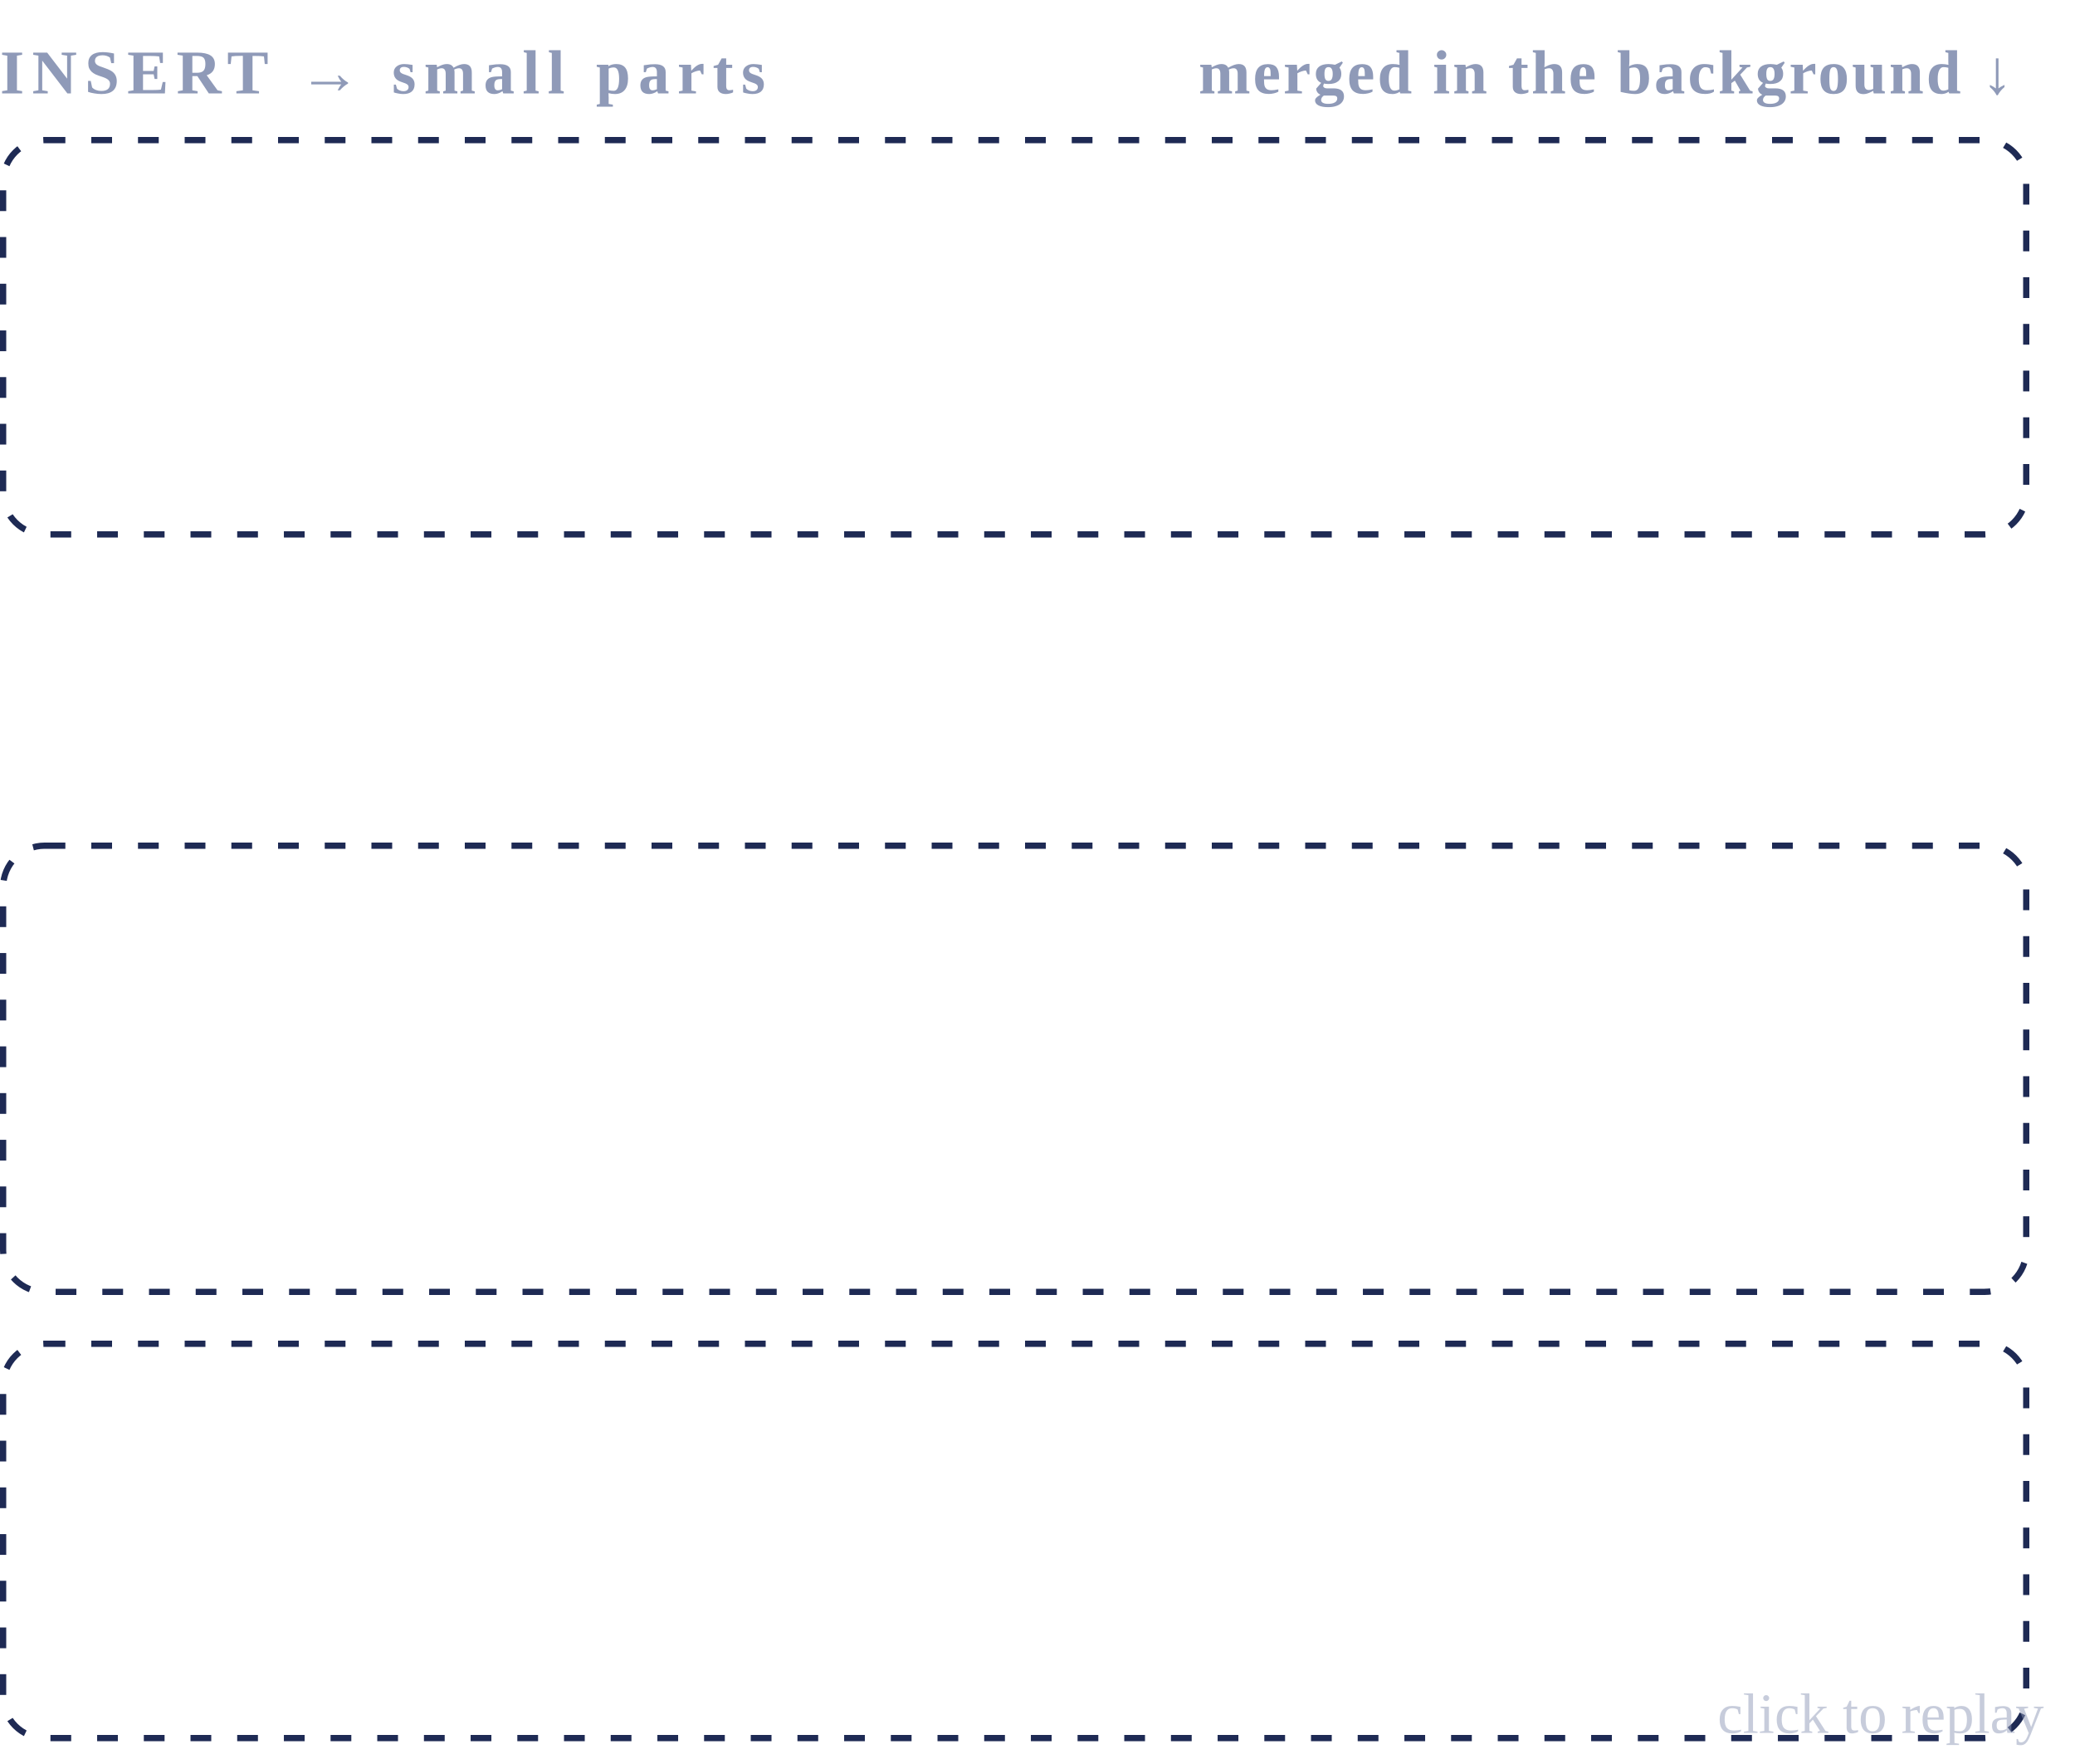
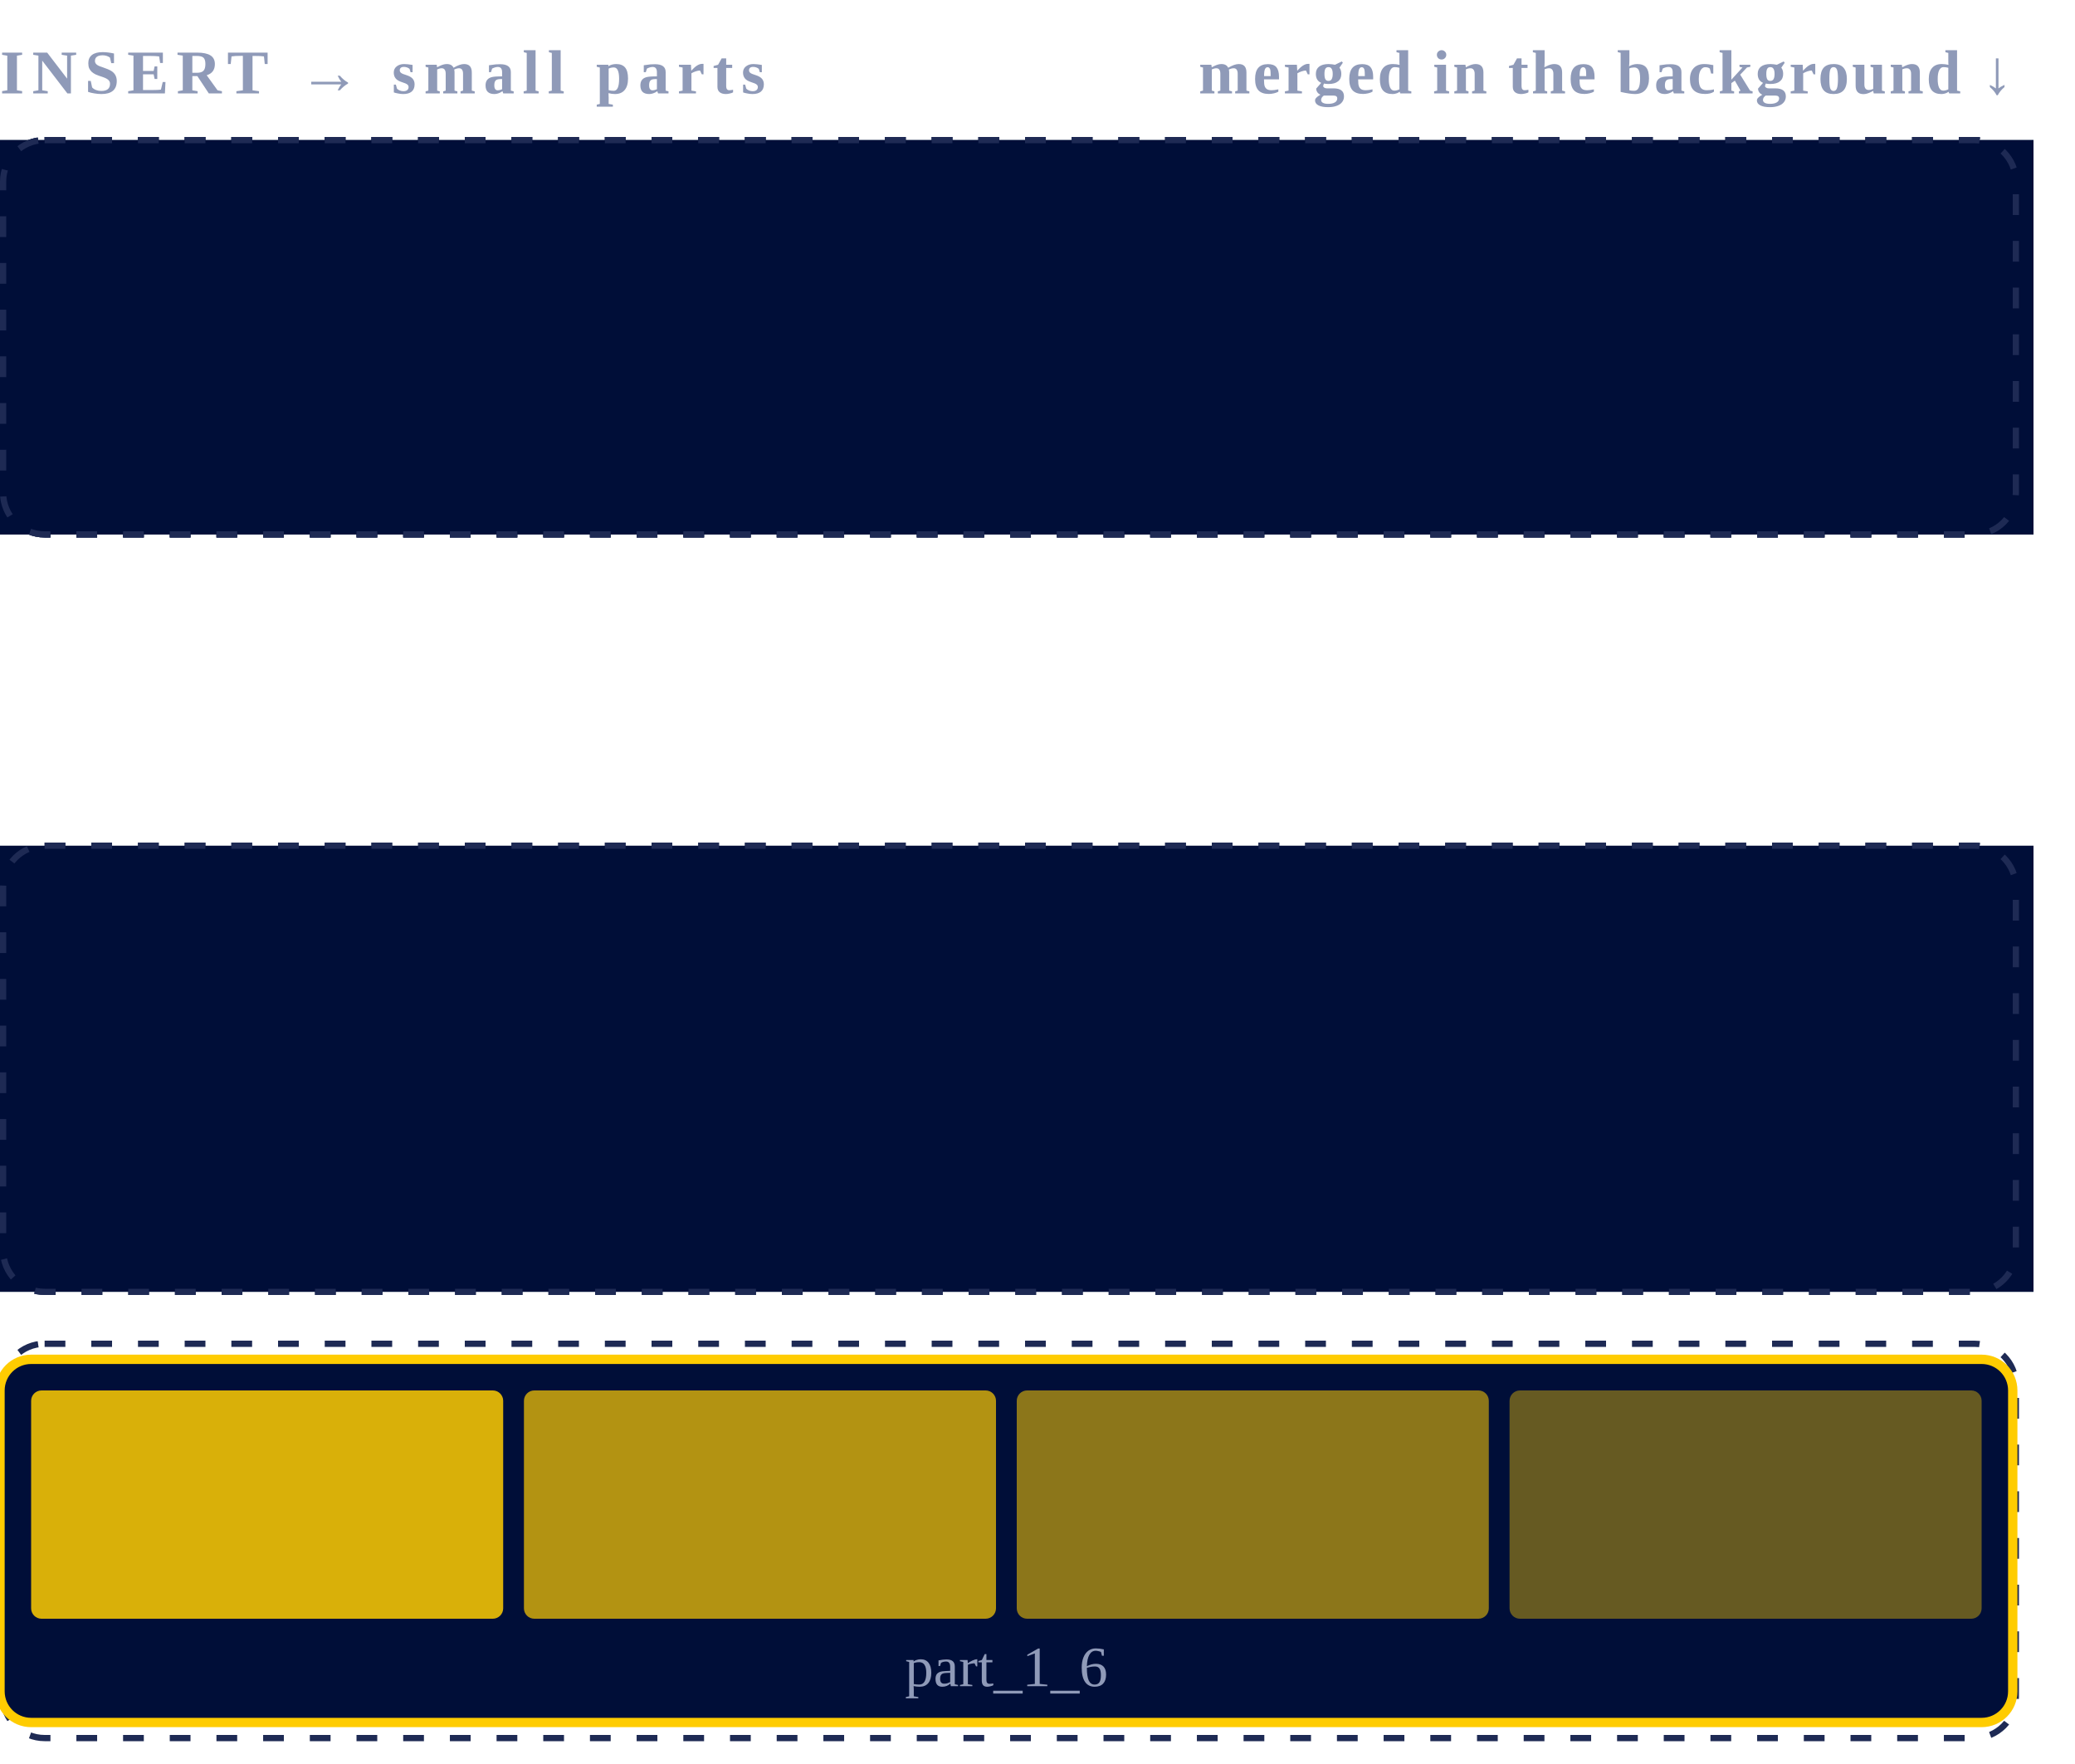
- <svg xmlns="http://www.w3.org/2000/svg" id="ch-merge" viewBox="0 0 400 340" width="100%" style="display:block; font-family:inherit; cursor:pointer;">
+ <svg xmlns="http://www.w3.org/2000/svg" id="ch-merge" viewBox="0 0 400 340" width="100%" style="display:block; font-family:inherit;">
+   <style>@keyframes ch-merge-pop { from { opacity: 0; transform: translateY(8px); } to { opacity: 1; transform: none; } } @keyframes ch-merge-fade { from { opacity: 0; } to { opacity: 1; } } @keyframes ch-merge-blip { 0% { opacity: 0; } 8% { opacity: 1; } 92% { opacity: 1; } 100% { opacity: 0; } } #ch-merge .fragment.visible .pop { animation: ch-merge-pop .45s ease-out both; } #ch-merge .fragment.visible .fade { animation: ch-merge-fade .4s ease-out both; } #ch-merge .blip { opacity: 0; } #ch-merge .fragment.visible .blip { animation: ch-merge-blip 1s linear both; }</style>
  <text x="0" y="18" font-size="12" fill="#8F9AB8" text-anchor="start" font-weight="600" letter-spacing="1.5">INSERT → small parts</text>
  <text x="388" y="18" font-size="12" fill="#8F9AB8" text-anchor="end" font-weight="600" letter-spacing="0.5">merged in the background ↓</text>
-   <rect x="0.6" y="27" width="390" height="76" rx="8" fill="none" stroke="#1E2A54" stroke-width="1.2" stroke-dasharray="4 5" />
-   <rect x="0.6" y="163" width="390" height="86" rx="8" fill="none" stroke="#1E2A54" stroke-width="1.2" stroke-dasharray="4 5" />
-   <rect x="0.6" y="259" width="390" height="76" rx="8" fill="none" stroke="#1E2A54" stroke-width="1.2" stroke-dasharray="4 5" />
-   <g opacity="0">
-     <animate attributeName="opacity" dur="12.0s" begin="0s;ch-merge.click" repeatCount="indefinite" calcMode="linear" keyTimes="0;0.033;0.062;0.383;0.412;1" values="0;0;1;1;0;0" />
-     <rect x="0" y="30" width="88" height="70" rx="6" fill="#000E38" stroke="#FFCC01" stroke-width="1.8" />
-     <rect x="6.0" y="36" width="16.0" height="44" rx="2" fill="#FFCC01" opacity="0.85" />
-     <rect x="26.0" y="36" width="16.0" height="44" rx="2" fill="#FFCC01" opacity="0.70" />
-     <rect x="46.0" y="36" width="16.0" height="44" rx="2" fill="#FFCC01" opacity="0.55" />
-     <rect x="66.0" y="36" width="16.0" height="44" rx="2" fill="#FFCC01" opacity="0.40" />
-     <text x="44.0" y="93" font-size="11" fill="#8F9AB8" text-anchor="middle" style="font-family:var(--marimo-monospace-font, ui-monospace, SFMono-Regular, Menlo, monospace)">part_1</text>
+   <rect x="0.6" y="27" width="388" height="76" rx="8" fill="none" stroke="#1E2A54" stroke-width="1.2" stroke-dasharray="4 5" />
+   <rect x="0.6" y="163" width="388" height="86" rx="8" fill="none" stroke="#1E2A54" stroke-width="1.2" stroke-dasharray="4 5" />
+   <rect x="0.6" y="259" width="388" height="76" rx="8" fill="none" stroke="#1E2A54" stroke-width="1.2" stroke-dasharray="4 5" />
+   <g class="fragment" data-fragment-index="1">
+     <g class="pop" style="animation-delay:0.00s">
+       <rect x="0" y="30" width="88" height="70" rx="6" fill="#000E38" stroke="#FFCC01" stroke-width="1.8" />
+       <rect x="6.0" y="36" width="16.0" height="44" rx="2" fill="#FFCC01" opacity="0.85" />
+       <rect x="26.0" y="36" width="16.0" height="44" rx="2" fill="#FFCC01" opacity="0.70" />
+       <rect x="46.0" y="36" width="16.0" height="44" rx="2" fill="#FFCC01" opacity="0.55" />
+       <rect x="66.0" y="36" width="16.0" height="44" rx="2" fill="#FFCC01" opacity="0.40" />
+       <text x="44.0" y="93" font-size="11" fill="#8F9AB8" text-anchor="middle" style="font-family:var(--marimo-monospace-font, ui-monospace, SFMono-Regular, Menlo, monospace)">part_1</text>
+     </g>
+     <g class="pop" style="animation-delay:0.60s">
+       <rect x="100" y="30" width="88" height="70" rx="6" fill="#000E38" stroke="#FFCC01" stroke-width="1.8" />
+       <rect x="106.0" y="36" width="16.0" height="44" rx="2" fill="#FFCC01" opacity="0.85" />
+       <rect x="126.0" y="36" width="16.0" height="44" rx="2" fill="#FFCC01" opacity="0.70" />
+       <rect x="146.0" y="36" width="16.0" height="44" rx="2" fill="#FFCC01" opacity="0.55" />
+       <rect x="166.0" y="36" width="16.0" height="44" rx="2" fill="#FFCC01" opacity="0.40" />
+       <text x="144.0" y="93" font-size="11" fill="#8F9AB8" text-anchor="middle" style="font-family:var(--marimo-monospace-font, ui-monospace, SFMono-Regular, Menlo, monospace)">part_2</text>
+     </g>
+     <g class="pop" style="animation-delay:1.20s">
+       <rect x="200" y="30" width="88" height="70" rx="6" fill="#000E38" stroke="#FFCC01" stroke-width="1.8" />
+       <rect x="206.0" y="36" width="16.0" height="44" rx="2" fill="#FFCC01" opacity="0.85" />
+       <rect x="226.0" y="36" width="16.0" height="44" rx="2" fill="#FFCC01" opacity="0.70" />
+       <rect x="246.0" y="36" width="16.0" height="44" rx="2" fill="#FFCC01" opacity="0.55" />
+       <rect x="266.0" y="36" width="16.0" height="44" rx="2" fill="#FFCC01" opacity="0.40" />
+       <text x="244.0" y="93" font-size="11" fill="#8F9AB8" text-anchor="middle" style="font-family:var(--marimo-monospace-font, ui-monospace, SFMono-Regular, Menlo, monospace)">part_3</text>
+     </g>
+     <g class="pop" style="animation-delay:1.80s">
+       <rect x="300" y="30" width="88" height="70" rx="6" fill="#000E38" stroke="#FFCC01" stroke-width="1.8" />
+       <rect x="306.0" y="36" width="16.0" height="44" rx="2" fill="#FFCC01" opacity="0.85" />
+       <rect x="326.0" y="36" width="16.0" height="44" rx="2" fill="#FFCC01" opacity="0.70" />
+       <rect x="346.0" y="36" width="16.0" height="44" rx="2" fill="#FFCC01" opacity="0.55" />
+       <rect x="366.0" y="36" width="16.0" height="44" rx="2" fill="#FFCC01" opacity="0.40" />
+       <text x="344.0" y="93" font-size="11" fill="#8F9AB8" text-anchor="middle" style="font-family:var(--marimo-monospace-font, ui-monospace, SFMono-Regular, Menlo, monospace)">part_4</text>
+     </g>
  </g>
-   <g opacity="0">
-     <animate attributeName="opacity" dur="12.0s" begin="0s;ch-merge.click" repeatCount="indefinite" calcMode="linear" keyTimes="0;0.1;0.129;0.383;0.412;1" values="0;0;1;1;0;0" />
-     <rect x="100" y="30" width="88" height="70" rx="6" fill="#000E38" stroke="#FFCC01" stroke-width="1.8" />
-     <rect x="106.0" y="36" width="16.0" height="44" rx="2" fill="#FFCC01" opacity="0.85" />
-     <rect x="126.0" y="36" width="16.0" height="44" rx="2" fill="#FFCC01" opacity="0.70" />
-     <rect x="146.0" y="36" width="16.0" height="44" rx="2" fill="#FFCC01" opacity="0.55" />
-     <rect x="166.0" y="36" width="16.0" height="44" rx="2" fill="#FFCC01" opacity="0.40" />
-     <text x="144.0" y="93" font-size="11" fill="#8F9AB8" text-anchor="middle" style="font-family:var(--marimo-monospace-font, ui-monospace, SFMono-Regular, Menlo, monospace)">part_2</text>
+   <g class="fragment" data-fragment-index="2">
+     <g class="blip" style="animation-delay:0.20s; animation-duration:2.40s">
+       <path d="M44,100 C44,130 100,136 100,166" fill="none" stroke="#00E5A4" stroke-width="2" stroke-dasharray="4 4" />
+     </g>
+     <g class="blip" style="animation-delay:0.20s; animation-duration:2.40s">
+       <path d="M144,100 C144,130 100,136 100,166" fill="none" stroke="#00E5A4" stroke-width="2" stroke-dasharray="4 4" />
+     </g>
+     <g class="blip" style="animation-delay:0.20s; animation-duration:2.40s">
+       <path d="M244,100 C244,130 100,136 100,166" fill="none" stroke="#00E5A4" stroke-width="2" stroke-dasharray="4 4" />
+     </g>
+     <g class="blip" style="animation-delay:0.20s; animation-duration:2.40s">
+       <path d="M344,100 C344,130 100,136 100,166" fill="none" stroke="#00E5A4" stroke-width="2" stroke-dasharray="4 4" />
+     </g>
+     <g class="pop" style="animation-delay:0.90s">
+       <rect x="0" y="166" width="200" height="80" rx="6" fill="#000E38" stroke="#FFCC01" stroke-width="1.8" />
+       <rect x="6.0" y="172" width="44.0" height="54" rx="2" fill="#FFCC01" opacity="0.85" />
+       <rect x="54.0" y="172" width="44.0" height="54" rx="2" fill="#FFCC01" opacity="0.70" />
+       <rect x="102.0" y="172" width="44.0" height="54" rx="2" fill="#FFCC01" opacity="0.55" />
+       <rect x="150.0" y="172" width="44.0" height="54" rx="2" fill="#FFCC01" opacity="0.40" />
+       <text x="100.0" y="239" font-size="11" fill="#8F9AB8" text-anchor="middle" style="font-family:var(--marimo-monospace-font, ui-monospace, SFMono-Regular, Menlo, monospace)">part_1_4 (merged)</text>
+     </g>
+     <g class="fade" style="animation-delay:1.80s">
+       <rect x="-2" y="27" width="394" height="76" fill="#000E38" />
+       <rect x="0.6" y="27" width="388" height="76" rx="8" fill="none" stroke="#1E2A54" stroke-width="1.2" stroke-dasharray="4 5" />
+     </g>
  </g>
-   <g opacity="0">
-     <animate attributeName="opacity" dur="12.0s" begin="0s;ch-merge.click" repeatCount="indefinite" calcMode="linear" keyTimes="0;0.167;0.196;0.383;0.412;1" values="0;0;1;1;0;0" />
-     <rect x="200" y="30" width="88" height="70" rx="6" fill="#000E38" stroke="#FFCC01" stroke-width="1.8" />
-     <rect x="206.0" y="36" width="16.0" height="44" rx="2" fill="#FFCC01" opacity="0.85" />
-     <rect x="226.0" y="36" width="16.0" height="44" rx="2" fill="#FFCC01" opacity="0.70" />
-     <rect x="246.0" y="36" width="16.0" height="44" rx="2" fill="#FFCC01" opacity="0.55" />
-     <rect x="266.0" y="36" width="16.0" height="44" rx="2" fill="#FFCC01" opacity="0.40" />
-     <text x="244.0" y="93" font-size="11" fill="#8F9AB8" text-anchor="middle" style="font-family:var(--marimo-monospace-font, ui-monospace, SFMono-Regular, Menlo, monospace)">part_3</text>
+   <g class="fragment" data-fragment-index="3">
+     <g class="pop" style="animation-delay:0.00s">
+       <rect x="0" y="30" width="88" height="70" rx="6" fill="#000E38" stroke="#FFCC01" stroke-width="1.8" />
+       <rect x="6.0" y="36" width="16.0" height="44" rx="2" fill="#FFCC01" opacity="0.85" />
+       <rect x="26.0" y="36" width="16.0" height="44" rx="2" fill="#FFCC01" opacity="0.70" />
+       <rect x="46.0" y="36" width="16.0" height="44" rx="2" fill="#FFCC01" opacity="0.55" />
+       <rect x="66.0" y="36" width="16.0" height="44" rx="2" fill="#FFCC01" opacity="0.40" />
+       <text x="44.0" y="93" font-size="11" fill="#8F9AB8" text-anchor="middle" style="font-family:var(--marimo-monospace-font, ui-monospace, SFMono-Regular, Menlo, monospace)">part_5</text>
+     </g>
+     <g class="pop" style="animation-delay:0.60s">
+       <rect x="100" y="30" width="88" height="70" rx="6" fill="#000E38" stroke="#FFCC01" stroke-width="1.8" />
+       <rect x="106.0" y="36" width="16.0" height="44" rx="2" fill="#FFCC01" opacity="0.85" />
+       <rect x="126.0" y="36" width="16.0" height="44" rx="2" fill="#FFCC01" opacity="0.70" />
+       <rect x="146.0" y="36" width="16.0" height="44" rx="2" fill="#FFCC01" opacity="0.55" />
+       <rect x="166.0" y="36" width="16.0" height="44" rx="2" fill="#FFCC01" opacity="0.40" />
+       <text x="144.0" y="93" font-size="11" fill="#8F9AB8" text-anchor="middle" style="font-family:var(--marimo-monospace-font, ui-monospace, SFMono-Regular, Menlo, monospace)">part_6</text>
+     </g>
+     <g class="blip" style="animation-delay:1.50s; animation-duration:2.40s">
+       <path d="M44,100 C44,130 300,136 300,166" fill="none" stroke="#00E5A4" stroke-width="2" stroke-dasharray="4 4" />
+     </g>
+     <g class="blip" style="animation-delay:1.50s; animation-duration:2.40s">
+       <path d="M144,100 C144,130 300,136 300,166" fill="none" stroke="#00E5A4" stroke-width="2" stroke-dasharray="4 4" />
+     </g>
+     <g class="pop" style="animation-delay:2.20s">
+       <rect x="212" y="166" width="176" height="80" rx="6" fill="#000E38" stroke="#FFCC01" stroke-width="1.8" />
+       <rect x="218.0" y="172" width="38.0" height="54" rx="2" fill="#FFCC01" opacity="0.85" />
+       <rect x="260.0" y="172" width="38.0" height="54" rx="2" fill="#FFCC01" opacity="0.70" />
+       <rect x="302.0" y="172" width="38.0" height="54" rx="2" fill="#FFCC01" opacity="0.55" />
+       <rect x="344.0" y="172" width="38.0" height="54" rx="2" fill="#FFCC01" opacity="0.40" />
+       <text x="300.0" y="239" font-size="11" fill="#8F9AB8" text-anchor="middle" style="font-family:var(--marimo-monospace-font, ui-monospace, SFMono-Regular, Menlo, monospace)">part_5_6</text>
+     </g>
+     <g class="fade" style="animation-delay:3.10s">
+       <rect x="-2" y="27" width="394" height="76" fill="#000E38" />
+       <rect x="0.6" y="27" width="388" height="76" rx="8" fill="none" stroke="#1E2A54" stroke-width="1.2" stroke-dasharray="4 5" />
+     </g>
  </g>
-   <g opacity="0">
-     <animate attributeName="opacity" dur="12.0s" begin="0s;ch-merge.click" repeatCount="indefinite" calcMode="linear" keyTimes="0;0.233;0.263;0.383;0.412;1" values="0;0;1;1;0;0" />
-     <rect x="300" y="30" width="88" height="70" rx="6" fill="#000E38" stroke="#FFCC01" stroke-width="1.8" />
-     <rect x="306.0" y="36" width="16.0" height="44" rx="2" fill="#FFCC01" opacity="0.85" />
-     <rect x="326.0" y="36" width="16.0" height="44" rx="2" fill="#FFCC01" opacity="0.70" />
-     <rect x="346.0" y="36" width="16.0" height="44" rx="2" fill="#FFCC01" opacity="0.55" />
-     <rect x="366.0" y="36" width="16.0" height="44" rx="2" fill="#FFCC01" opacity="0.40" />
-     <text x="344.0" y="93" font-size="11" fill="#8F9AB8" text-anchor="middle" style="font-family:var(--marimo-monospace-font, ui-monospace, SFMono-Regular, Menlo, monospace)">part_4</text>
-   </g>
-   <g opacity="0">
-     <animate attributeName="opacity" dur="12.0s" begin="0s;ch-merge.click" repeatCount="indefinite" calcMode="linear" keyTimes="0;0.3;0.329;0.383;0.412;1" values="0;0;1;1;0;0" />
-     <path d="M44,100 C44,130 100,130 100,166" fill="none" stroke="#00E5A4" stroke-width="2" stroke-dasharray="4 4" />
-   </g>
-   <g opacity="0">
-     <animate attributeName="opacity" dur="12.0s" begin="0s;ch-merge.click" repeatCount="indefinite" calcMode="linear" keyTimes="0;0.3;0.329;0.383;0.412;1" values="0;0;1;1;0;0" />
-     <path d="M144,100 C144,130 100,130 100,166" fill="none" stroke="#00E5A4" stroke-width="2" stroke-dasharray="4 4" />
-   </g>
-   <g opacity="0">
-     <animate attributeName="opacity" dur="12.0s" begin="0s;ch-merge.click" repeatCount="indefinite" calcMode="linear" keyTimes="0;0.3;0.329;0.383;0.412;1" values="0;0;1;1;0;0" />
-     <path d="M244,100 C244,130 100,130 100,166" fill="none" stroke="#00E5A4" stroke-width="2" stroke-dasharray="4 4" />
-   </g>
-   <g opacity="0">
-     <animate attributeName="opacity" dur="12.0s" begin="0s;ch-merge.click" repeatCount="indefinite" calcMode="linear" keyTimes="0;0.3;0.329;0.383;0.412;1" values="0;0;1;1;0;0" />
-     <path d="M344,100 C344,130 100,130 100,166" fill="none" stroke="#00E5A4" stroke-width="2" stroke-dasharray="4 4" />
-   </g>
-   <g opacity="0">
-     <animate attributeName="opacity" dur="12.0s" begin="0s;ch-merge.click" repeatCount="indefinite" calcMode="linear" keyTimes="0;0.367;0.396;0.833;0.863;1" values="0;0;1;1;0;0" />
-     <rect x="0" y="166" width="200" height="80" rx="6" fill="#000E38" stroke="#FFCC01" stroke-width="1.8" />
-     <rect x="6.0" y="172" width="44.0" height="54" rx="2" fill="#FFCC01" opacity="0.85" />
-     <rect x="54.0" y="172" width="44.0" height="54" rx="2" fill="#FFCC01" opacity="0.70" />
-     <rect x="102.0" y="172" width="44.0" height="54" rx="2" fill="#FFCC01" opacity="0.55" />
-     <rect x="150.0" y="172" width="44.0" height="54" rx="2" fill="#FFCC01" opacity="0.40" />
-     <text x="100.0" y="239" font-size="11" fill="#8F9AB8" text-anchor="middle" style="font-family:var(--marimo-monospace-font, ui-monospace, SFMono-Regular, Menlo, monospace)">part_1_4 (merged)</text>
-   </g>
-   <g opacity="0">
-     <animate attributeName="opacity" dur="12.0s" begin="0s;ch-merge.click" repeatCount="indefinite" calcMode="linear" keyTimes="0;0.45;0.479;0.717;0.746;1" values="0;0;1;1;0;0" />
-     <rect x="0" y="30" width="88" height="70" rx="6" fill="#000E38" stroke="#FFCC01" stroke-width="1.8" />
-     <rect x="6.0" y="36" width="16.0" height="44" rx="2" fill="#FFCC01" opacity="0.85" />
-     <rect x="26.0" y="36" width="16.0" height="44" rx="2" fill="#FFCC01" opacity="0.70" />
-     <rect x="46.0" y="36" width="16.0" height="44" rx="2" fill="#FFCC01" opacity="0.55" />
-     <rect x="66.0" y="36" width="16.0" height="44" rx="2" fill="#FFCC01" opacity="0.40" />
-     <text x="44.0" y="93" font-size="11" fill="#8F9AB8" text-anchor="middle" style="font-family:var(--marimo-monospace-font, ui-monospace, SFMono-Regular, Menlo, monospace)">part_5</text>
-   </g>
-   <g opacity="0">
-     <animate attributeName="opacity" dur="12.0s" begin="0s;ch-merge.click" repeatCount="indefinite" calcMode="linear" keyTimes="0;0.517;0.546;0.717;0.746;1" values="0;0;1;1;0;0" />
-     <rect x="100" y="30" width="88" height="70" rx="6" fill="#000E38" stroke="#FFCC01" stroke-width="1.8" />
-     <rect x="106.0" y="36" width="16.0" height="44" rx="2" fill="#FFCC01" opacity="0.85" />
-     <rect x="126.0" y="36" width="16.0" height="44" rx="2" fill="#FFCC01" opacity="0.70" />
-     <rect x="146.0" y="36" width="16.0" height="44" rx="2" fill="#FFCC01" opacity="0.55" />
-     <rect x="166.0" y="36" width="16.0" height="44" rx="2" fill="#FFCC01" opacity="0.40" />
-     <text x="144.0" y="93" font-size="11" fill="#8F9AB8" text-anchor="middle" style="font-family:var(--marimo-monospace-font, ui-monospace, SFMono-Regular, Menlo, monospace)">part_6</text>
-   </g>
-   <g opacity="0">
-     <animate attributeName="opacity" dur="12.0s" begin="0s;ch-merge.click" repeatCount="indefinite" calcMode="linear" keyTimes="0;0.617;0.646;0.717;0.746;1" values="0;0;1;1;0;0" />
-     <path d="M44,100 C44,130 300,130 300,166" fill="none" stroke="#00E5A4" stroke-width="2" stroke-dasharray="4 4" />
-   </g>
-   <g opacity="0">
-     <animate attributeName="opacity" dur="12.0s" begin="0s;ch-merge.click" repeatCount="indefinite" calcMode="linear" keyTimes="0;0.617;0.646;0.717;0.746;1" values="0;0;1;1;0;0" />
-     <path d="M144,100 C144,130 300,130 300,166" fill="none" stroke="#00E5A4" stroke-width="2" stroke-dasharray="4 4" />
-   </g>
-   <g opacity="0">
-     <animate attributeName="opacity" dur="12.0s" begin="0s;ch-merge.click" repeatCount="indefinite" calcMode="linear" keyTimes="0;0.7;0.729;0.833;0.863;1" values="0;0;1;1;0;0" />
-     <rect x="212" y="166" width="176" height="80" rx="6" fill="#000E38" stroke="#FFCC01" stroke-width="1.8" />
-     <rect x="218.0" y="172" width="38.0" height="54" rx="2" fill="#FFCC01" opacity="0.85" />
-     <rect x="260.0" y="172" width="38.0" height="54" rx="2" fill="#FFCC01" opacity="0.70" />
-     <rect x="302.0" y="172" width="38.0" height="54" rx="2" fill="#FFCC01" opacity="0.55" />
-     <rect x="344.0" y="172" width="38.0" height="54" rx="2" fill="#FFCC01" opacity="0.40" />
-     <text x="300.0" y="239" font-size="11" fill="#8F9AB8" text-anchor="middle" style="font-family:var(--marimo-monospace-font, ui-monospace, SFMono-Regular, Menlo, monospace)">part_5_6</text>
-   </g>
-   <g opacity="0">
-     <animate attributeName="opacity" dur="12.0s" begin="0s;ch-merge.click" repeatCount="indefinite" calcMode="linear" keyTimes="0;0.783;0.812;0.85;0.879;1" values="0;0;1;1;0;0" />
-     <path d="M100,246 C100,270 200,266 200,280" fill="none" stroke="#00E5A4" stroke-width="2" stroke-dasharray="4 4" />
-   </g>
-   <g opacity="0">
-     <animate attributeName="opacity" dur="12.0s" begin="0s;ch-merge.click" repeatCount="indefinite" calcMode="linear" keyTimes="0;0.783;0.812;0.85;0.879;1" values="0;0;1;1;0;0" />
-     <path d="M300,246 C300,270 200,266 200,280" fill="none" stroke="#00E5A4" stroke-width="2" stroke-dasharray="4 4" />
-   </g>
-   <g opacity="0">
-     <animate attributeName="opacity" dur="12.0s" begin="0s;ch-merge.click" repeatCount="indefinite" calcMode="linear" keyTimes="0;0.833;0.858;0.967;0.992;1" values="0;0;1;1;0;0" />
-     <g>
+   <g class="fragment" data-fragment-index="4">
+     <g class="blip" style="animation-delay:0.20s; animation-duration:2.40s">
+       <path d="M100,246 C100,276 200,250 200,280" fill="none" stroke="#00E5A4" stroke-width="2" stroke-dasharray="4 4" />
+     </g>
+     <g class="blip" style="animation-delay:0.20s; animation-duration:2.40s">
+       <path d="M300,246 C300,276 200,250 200,280" fill="none" stroke="#00E5A4" stroke-width="2" stroke-dasharray="4 4" />
+     </g>
+     <g class="pop" style="animation-delay:0.90s">
      <rect x="0" y="262" width="388" height="70" rx="6" fill="#000E38" stroke="#FFCC01" stroke-width="1.8" />
      <rect x="6.0" y="268" width="91.0" height="44" rx="2" fill="#FFCC01" opacity="0.85" />
      <rect x="101.0" y="268" width="91.0" height="44" rx="2" fill="#FFCC01" opacity="0.70" />
      <rect x="196.0" y="268" width="91.0" height="44" rx="2" fill="#FFCC01" opacity="0.55" />
      <rect x="291.0" y="268" width="91.0" height="44" rx="2" fill="#FFCC01" opacity="0.40" />
      <text x="194.0" y="325" font-size="11" fill="#8F9AB8" text-anchor="middle" style="font-family:var(--marimo-monospace-font, ui-monospace, SFMono-Regular, Menlo, monospace)">part_1_6</text>
    </g>
+     <g class="fade" style="animation-delay:1.80s">
+       <rect x="-2" y="163" width="394" height="86" fill="#000E38" />
+       <rect x="0.6" y="163" width="388" height="86" rx="8" fill="none" stroke="#1E2A54" stroke-width="1.2" stroke-dasharray="4 5" />
+     </g>
  </g>
-   <text x="394" y="334" text-anchor="end" font-size="11" fill="#8F9AB8" opacity="0.5">click to replay</text>
</svg>
